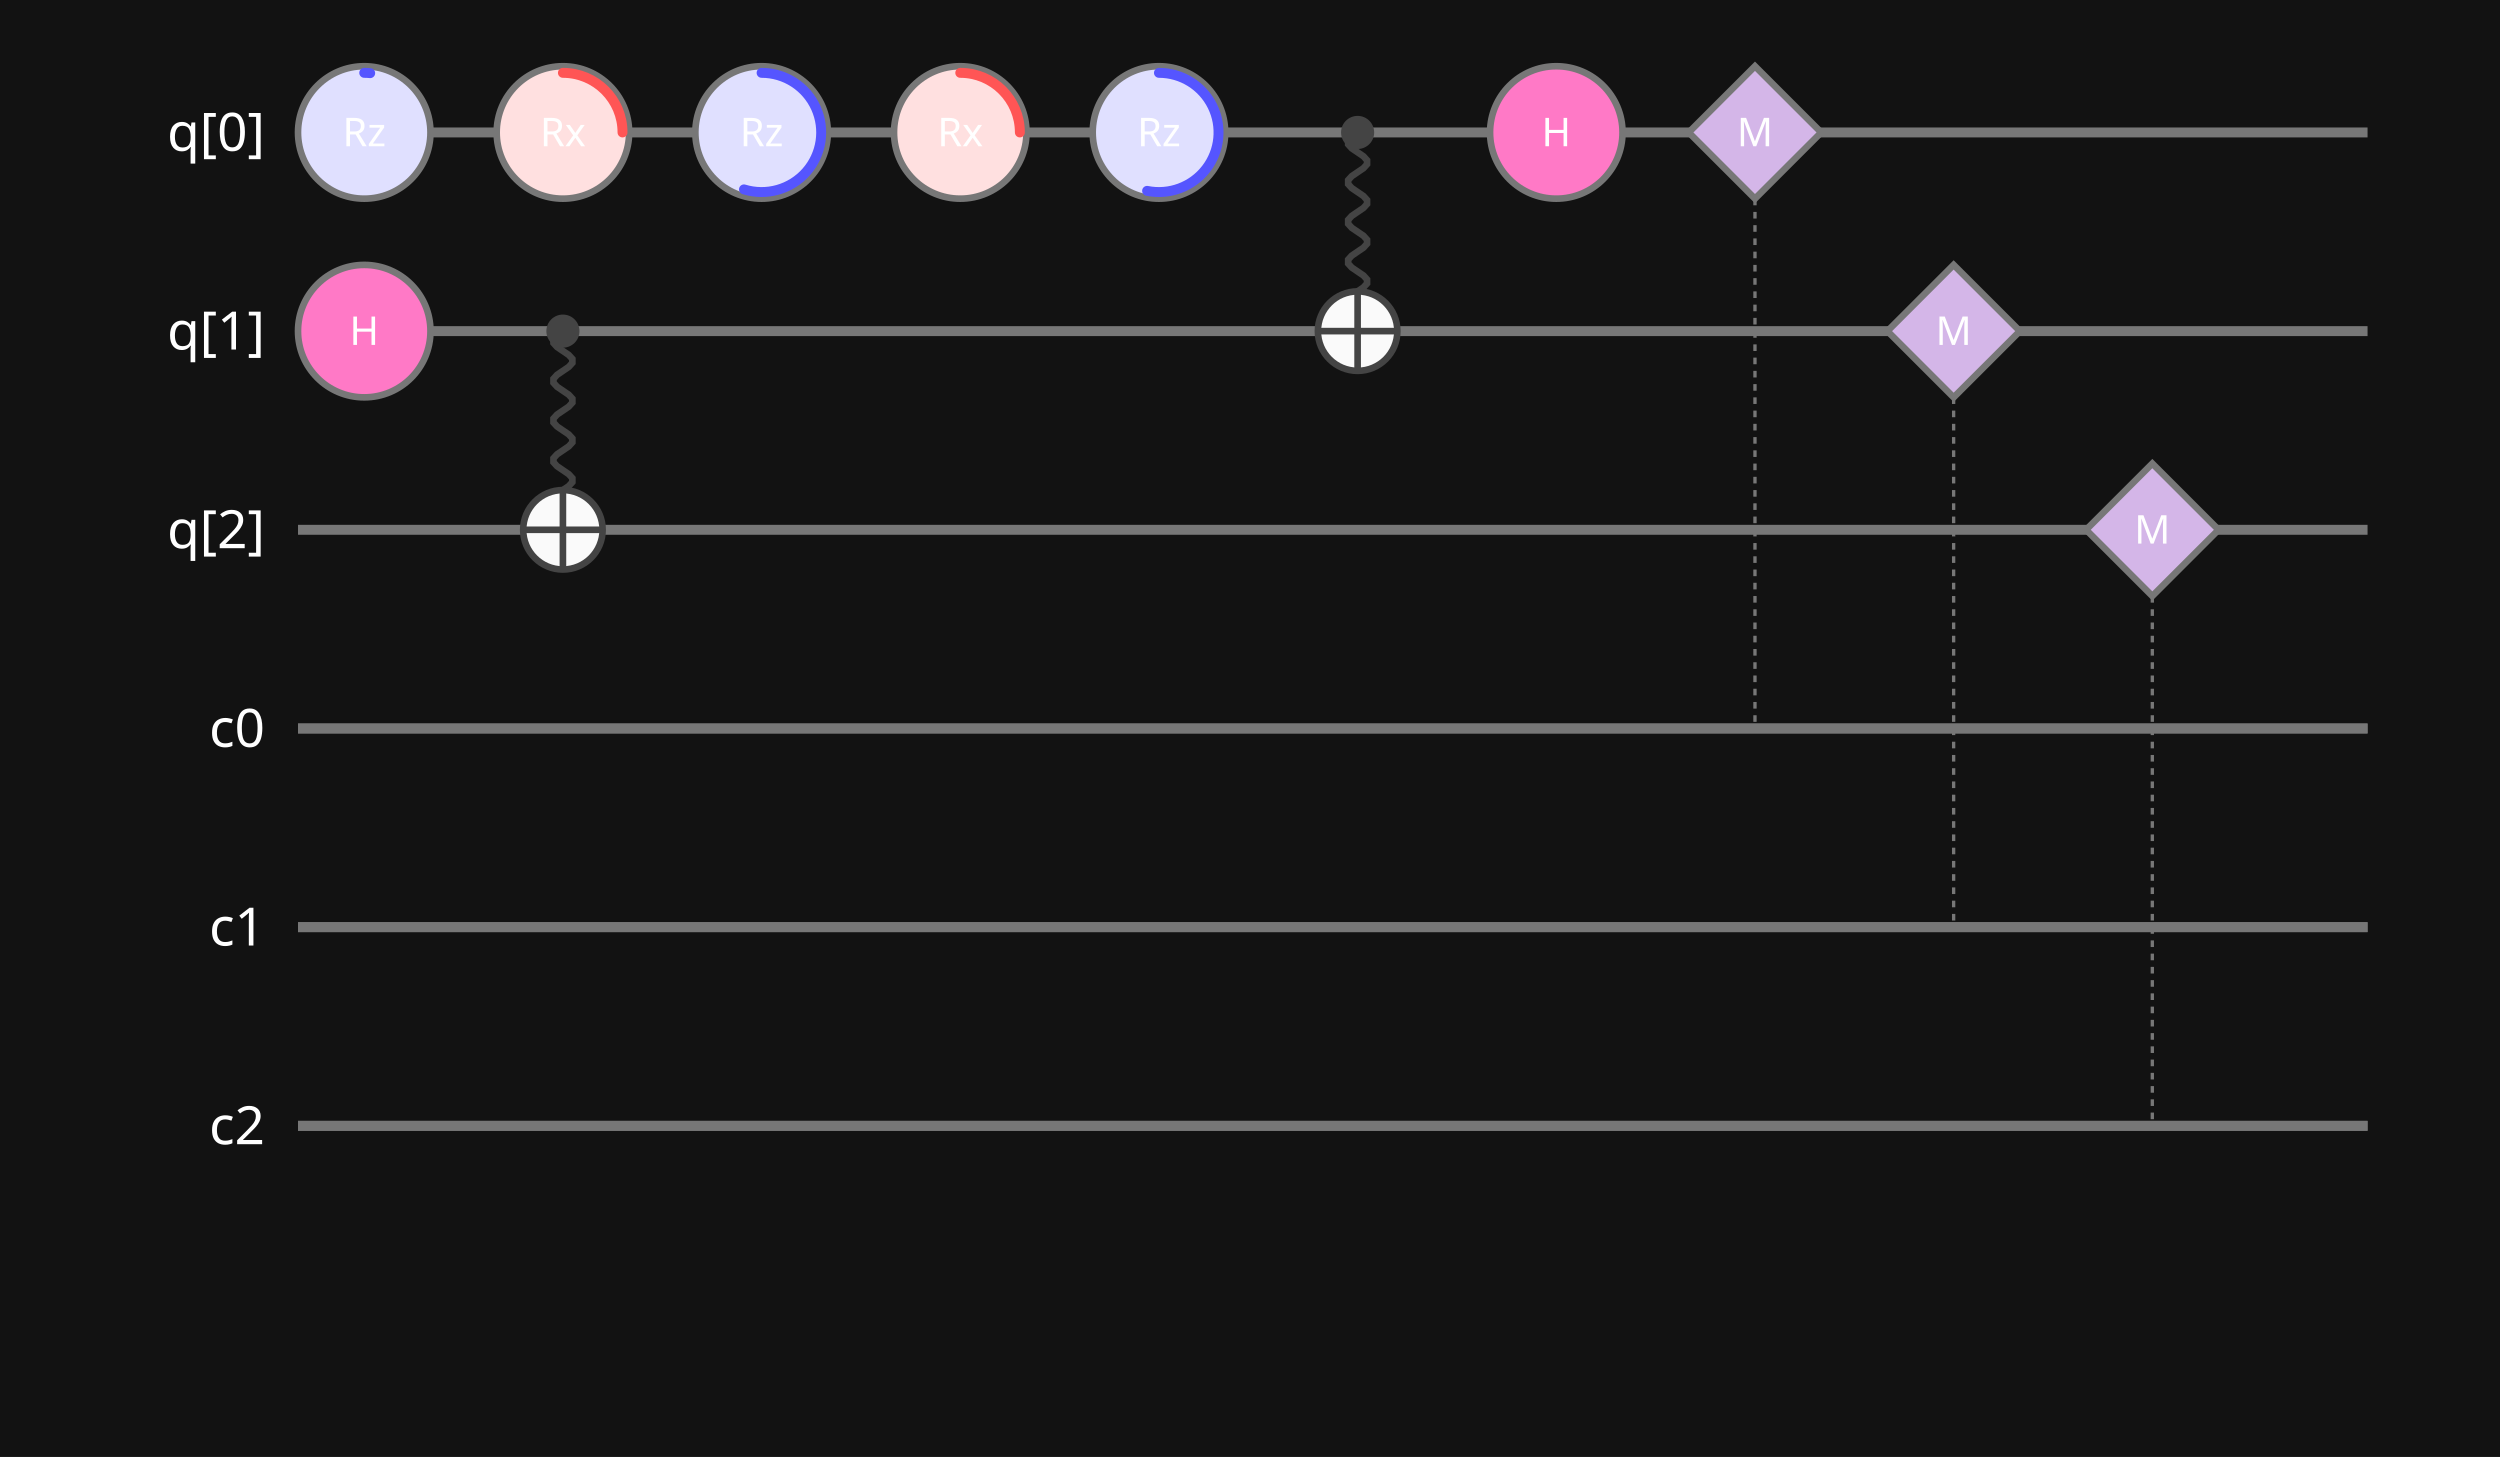
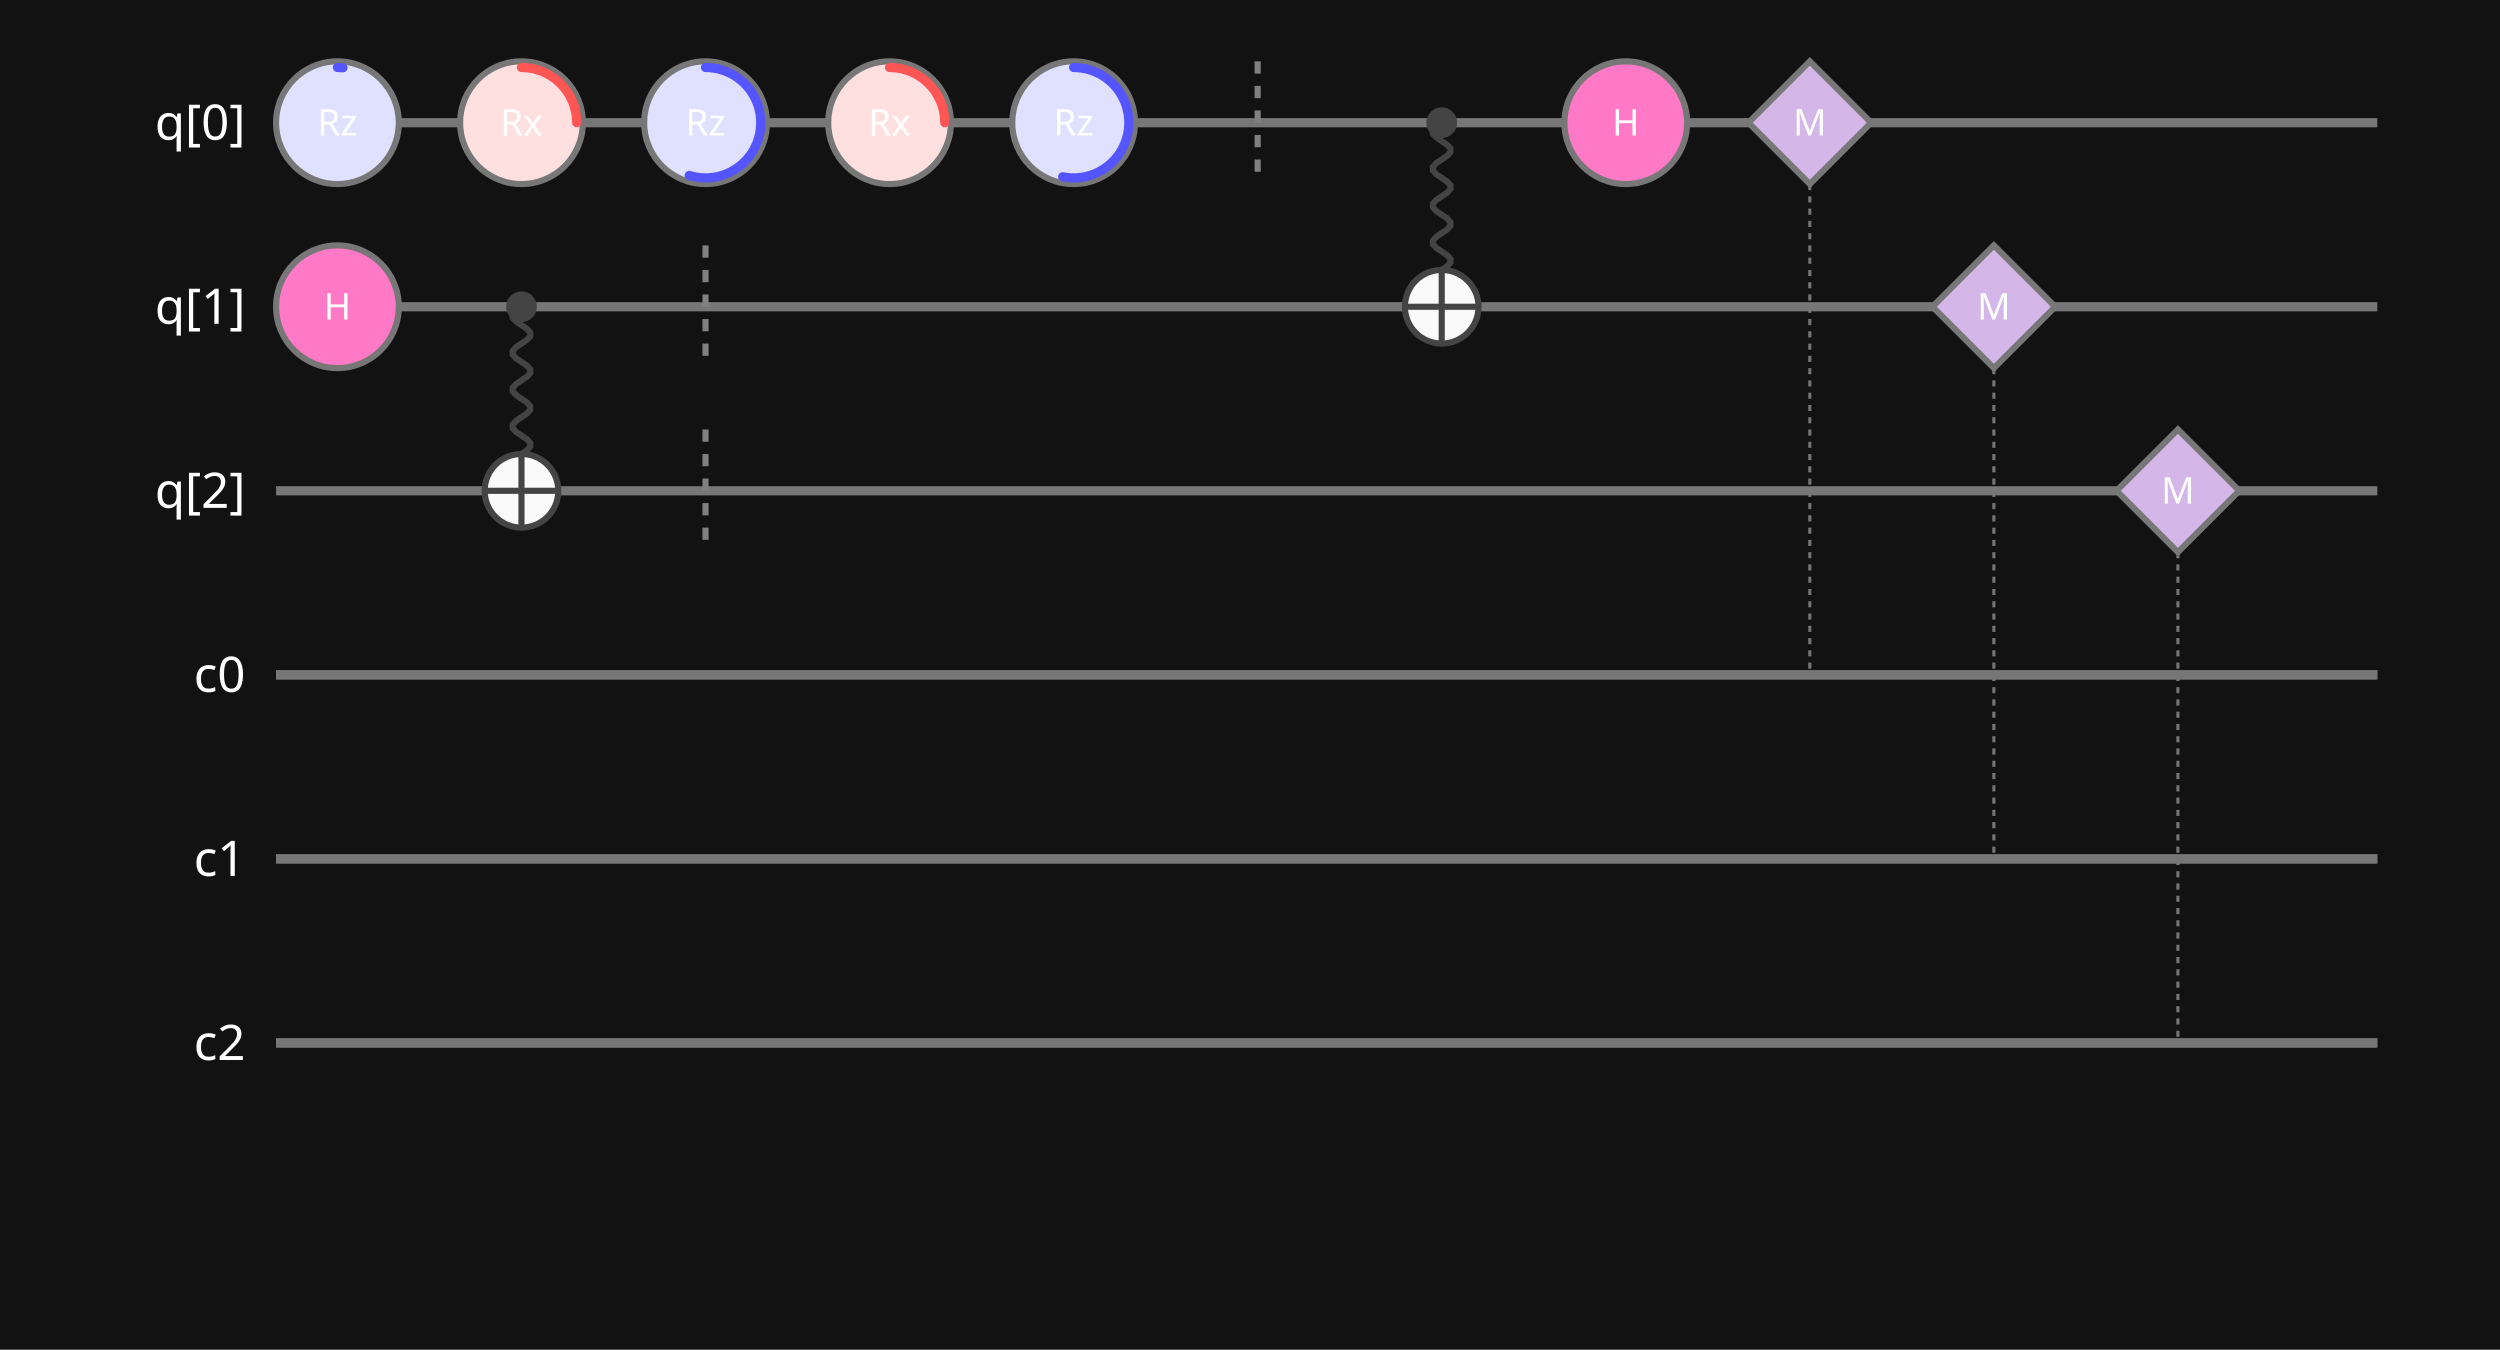
- <svg xmlns="http://www.w3.org/2000/svg" width="755.0" height="440" viewBox="0 0 755.0 440">
+ <svg xmlns="http://www.w3.org/2000/svg" width="815.0" height="440" viewBox="0 0 815.0 440">
  <rect width="100%" height="100%" fill="#121212" />
  <text x="80" y="220" fill="#ffffff" font-family="calibri" font-size="16" text-anchor="end" dominant-baseline="middle">c0</text>
  <text x="80" y="280" fill="#ffffff" font-family="calibri" font-size="16" text-anchor="end" dominant-baseline="middle">c1</text>
  <text x="80" y="340" fill="#ffffff" font-family="calibri" font-size="16" text-anchor="end" dominant-baseline="middle">c2</text>
  <text x="80" y="40" fill="#ffffff" font-family="calibri" font-size="16" text-anchor="end" dominant-baseline="middle">q[0]</text>
  <text x="80" y="100" fill="#ffffff" font-family="calibri" font-size="16" text-anchor="end" dominant-baseline="middle">q[1]</text>
  <text x="80" y="160" fill="#ffffff" font-family="calibri" font-size="16" text-anchor="end" dominant-baseline="middle">q[2]</text>
-   <line x1="90" y1="40" x2="715.0" y2="40" stroke="#777777" stroke-width="3" stroke-dasharray="" />
-   <line x1="90" y1="100" x2="715.0" y2="100" stroke="#777777" stroke-width="3" stroke-dasharray="" />
-   <line x1="90" y1="160" x2="715.0" y2="160" stroke="#777777" stroke-width="3" stroke-dasharray="" />
-   <line x1="90" y1="220" x2="715.0" y2="220" stroke="#777777" stroke-width="3" stroke-dasharray="" />
-   <line x1="90" y1="220" x2="715.0" y2="220" stroke="#777777" stroke-width="3" stroke-dasharray="" />
-   <line x1="90" y1="280" x2="715.0" y2="280" stroke="#777777" stroke-width="3" stroke-dasharray="" />
-   <line x1="90" y1="280" x2="715.0" y2="280" stroke="#777777" stroke-width="3" stroke-dasharray="" />
-   <line x1="90" y1="340" x2="715.0" y2="340" stroke="#777777" stroke-width="3" stroke-dasharray="" />
-   <line x1="90" y1="340" x2="715.0" y2="340" stroke="#777777" stroke-width="3" stroke-dasharray="" />
+   <line x1="90" y1="40" x2="775.0" y2="40" stroke="#777777" stroke-width="3" stroke-dasharray="" />
+   <line x1="90" y1="100" x2="775.0" y2="100" stroke="#777777" stroke-width="3" stroke-dasharray="" />
+   <line x1="90" y1="160" x2="775.0" y2="160" stroke="#777777" stroke-width="3" stroke-dasharray="" />
+   <line x1="90" y1="220" x2="775.0" y2="220" stroke="#777777" stroke-width="3" stroke-dasharray="" />
+   <line x1="90" y1="220" x2="775.0" y2="220" stroke="#777777" stroke-width="3" stroke-dasharray="" />
+   <line x1="90" y1="280" x2="775.0" y2="280" stroke="#777777" stroke-width="3" stroke-dasharray="" />
+   <line x1="90" y1="280" x2="775.0" y2="280" stroke="#777777" stroke-width="3" stroke-dasharray="" />
+   <line x1="90" y1="340" x2="775.0" y2="340" stroke="#777777" stroke-width="3" stroke-dasharray="" />
+   <line x1="90" y1="340" x2="775.0" y2="340" stroke="#777777" stroke-width="3" stroke-dasharray="" />
  <path d="M 170.0 100.0 L 168.237 101.2 L 167.147 102.4 L 167.147 103.6 L 168.237 104.8 L 170.0 106.0 L 171.763 107.2 L 172.853 108.4 L 172.853 109.6 L 171.763 110.8 L 170.0 112.0 L 168.237 113.2 L 167.147 114.4 L 167.147 115.6 L 168.237 116.8 L 170.0 118.0 L 171.763 119.2 L 172.853 120.4 L 172.853 121.6 L 171.763 122.8 L 170.0 124.0 L 168.237 125.2 L 167.147 126.4 L 167.147 127.6 L 168.237 128.8 L 170.0 130.0 L 171.763 131.2 L 172.853 132.4 L 172.853 133.6 L 171.763 134.8 L 170.0 136.0 L 168.237 137.2 L 167.147 138.4 L 167.147 139.6 L 168.237 140.8 L 170.0 142.0 L 171.763 143.2 L 172.853 144.4 L 172.853 145.6 L 171.763 146.8 L 170.0 148.0 L 168.237 149.2 L 167.147 150.4 L 167.147 151.6 L 168.237 152.8 L 170.0 154.0 L 171.763 155.2 L 172.853 156.4 L 172.853 157.6 L 171.763 158.8 L 170 160.0" stroke="#444444" stroke-width="2" fill="none" stroke-dasharray="" />
-   <path d="M 410.0 40.0 L 408.237 41.2 L 407.147 42.4 L 407.147 43.6 L 408.237 44.8 L 410.0 46.0 L 411.763 47.2 L 412.853 48.4 L 412.853 49.6 L 411.763 50.8 L 410.0 52.0 L 408.237 53.2 L 407.147 54.4 L 407.147 55.6 L 408.237 56.8 L 410.0 58.0 L 411.763 59.2 L 412.853 60.4 L 412.853 61.6 L 411.763 62.8 L 410.0 64.0 L 408.237 65.2 L 407.147 66.4 L 407.147 67.6 L 408.237 68.8 L 410.0 70.0 L 411.763 71.2 L 412.853 72.4 L 412.853 73.6 L 411.763 74.8 L 410.0 76.0 L 408.237 77.2 L 407.147 78.4 L 407.147 79.6 L 408.237 80.8 L 410.0 82.0 L 411.763 83.2 L 412.853 84.4 L 412.853 85.6 L 411.763 86.8 L 410.0 88.0 L 408.237 89.2 L 407.147 90.4 L 407.147 91.6 L 408.237 92.8 L 410.0 94.0 L 411.763 95.2 L 412.853 96.4 L 412.853 97.6 L 411.763 98.8 L 410.0 100.0" stroke="#444444" stroke-width="2" fill="none" stroke-dasharray="" />
-   <line x1="530.0" y1="40" x2="530.0" y2="220" stroke="#777777" stroke-width="1" stroke-dasharray="2,2" />
-   <line x1="590.0" y1="100" x2="590.0" y2="280" stroke="#777777" stroke-width="1" stroke-dasharray="2,2" />
-   <line x1="650.0" y1="160" x2="650.0" y2="340" stroke="#777777" stroke-width="1" stroke-dasharray="2,2" />
+   <line x1="230.0" y1="80" x2="230.0" y2="120" stroke="gray" stroke-width="2" stroke-dasharray="4,4" />
+   <line x1="230.0" y1="140" x2="230.0" y2="180" stroke="gray" stroke-width="2" stroke-dasharray="4,4" />
+   <line x1="410.0" y1="20" x2="410.0" y2="60" stroke="gray" stroke-width="2" stroke-dasharray="4,4" />
+   <path d="M 470.0 40.0 L 468.237 41.2 L 467.147 42.4 L 467.147 43.6 L 468.237 44.8 L 470.0 46.0 L 471.763 47.2 L 472.853 48.4 L 472.853 49.6 L 471.763 50.8 L 470.0 52.0 L 468.237 53.2 L 467.147 54.4 L 467.147 55.6 L 468.237 56.8 L 470.0 58.0 L 471.763 59.2 L 472.853 60.4 L 472.853 61.6 L 471.763 62.8 L 470.0 64.0 L 468.237 65.2 L 467.147 66.4 L 467.147 67.6 L 468.237 68.8 L 470.0 70.0 L 471.763 71.2 L 472.853 72.4 L 472.853 73.6 L 471.763 74.8 L 470.0 76.0 L 468.237 77.2 L 467.147 78.4 L 467.147 79.6 L 468.237 80.8 L 470.0 82.0 L 471.763 83.2 L 472.853 84.4 L 472.853 85.6 L 471.763 86.8 L 470.0 88.0 L 468.237 89.2 L 467.147 90.4 L 467.147 91.6 L 468.237 92.8 L 470.0 94.0 L 471.763 95.2 L 472.853 96.4 L 472.853 97.6 L 471.763 98.8 L 470.0 100.0" stroke="#444444" stroke-width="2" fill="none" stroke-dasharray="" />
+   <line x1="590.0" y1="40" x2="590.0" y2="220" stroke="#777777" stroke-width="1" stroke-dasharray="2,2" />
+   <line x1="650.0" y1="100" x2="650.0" y2="280" stroke="#777777" stroke-width="1" stroke-dasharray="2,2" />
+   <line x1="710.0" y1="160" x2="710.0" y2="340" stroke="#777777" stroke-width="1" stroke-dasharray="2,2" />
  <circle cx="110.0" cy="40" r="20" fill="#e0e0ff" stroke="#777777" stroke-width="2" />
  <path d="M 110.0 22.0 A 18 18 0 0 1 111.797 22.09" fill="none" stroke="#5555ff" stroke-width="3" stroke-linecap="round" />
  <text x="110.0" y="40" fill="#ffffff" font-family="sans-serif" font-size="12" text-anchor="middle" dominant-baseline="middle">Rz</text>
  <circle cx="110.0" cy="100" r="20" fill="#ff79c6" stroke="#777777" stroke-width="2" />
  <text x="110.0" y="100" fill="#ffffff" font-family="sans-serif" font-size="12" text-anchor="middle" dominant-baseline="middle">H</text>
  <circle cx="170.0" cy="40" r="20" fill="#ffe0e0" stroke="#777777" stroke-width="2" />
  <path d="M 170.0 22.0 A 18 18 0 0 1 188.0 40.0" fill="none" stroke="#ff5555" stroke-width="3" stroke-linecap="round" />
  <text x="170.0" y="40" fill="#ffffff" font-family="sans-serif" font-size="12" text-anchor="middle" dominant-baseline="middle">Rx</text>
  <circle cx="170.0" cy="100" r="5" fill="#444444" stroke="none" stroke-width="1" />
  <circle cx="170.0" cy="160" r="12" fill="#fafafa" stroke="#444444" stroke-width="2" />
  <line x1="158.0" y1="160" x2="182.0" y2="160" stroke="#444444" stroke-width="2" />
  <line x1="170.0" y1="148" x2="170.0" y2="172" stroke="#444444" stroke-width="2" />
  <circle cx="230.0" cy="40" r="20" fill="#e0e0ff" stroke="#777777" stroke-width="2" />
  <path d="M 230.0 22.0 A 18 18 0 1 1 224.681 57.196" fill="none" stroke="#5555ff" stroke-width="3" stroke-linecap="round" />
  <text x="230.0" y="40" fill="#ffffff" font-family="sans-serif" font-size="12" text-anchor="middle" dominant-baseline="middle">Rz</text>
  <circle cx="290.0" cy="40" r="20" fill="#ffe0e0" stroke="#777777" stroke-width="2" />
  <path d="M 290.0 22.0 A 18 18 0 0 1 308.0 40.0" fill="none" stroke="#ff5555" stroke-width="3" stroke-linecap="round" />
  <text x="290.0" y="40" fill="#ffffff" font-family="sans-serif" font-size="12" text-anchor="middle" dominant-baseline="middle">Rx</text>
  <circle cx="350.0" cy="40" r="20" fill="#e0e0ff" stroke="#777777" stroke-width="2" />
  <path d="M 350.0 22.0 A 18 18 0 1 1 346.424 57.641" fill="none" stroke="#5555ff" stroke-width="3" stroke-linecap="round" />
  <text x="350.0" y="40" fill="#ffffff" font-family="sans-serif" font-size="12" text-anchor="middle" dominant-baseline="middle">Rz</text>
-   <circle cx="410.0" cy="40" r="5" fill="#444444" stroke="none" stroke-width="1" />
-   <circle cx="410.0" cy="100" r="12" fill="#fafafa" stroke="#444444" stroke-width="2" />
-   <line x1="398.0" y1="100" x2="422.0" y2="100" stroke="#444444" stroke-width="2" />
-   <line x1="410.0" y1="88" x2="410.0" y2="112" stroke="#444444" stroke-width="2" />
-   <circle cx="470.0" cy="40" r="20" fill="#ff79c6" stroke="#777777" stroke-width="2" />
-   <text x="470.0" y="40" fill="#ffffff" font-family="sans-serif" font-size="12" text-anchor="middle" dominant-baseline="middle">H</text>
-   <polygon points="530.0,20 550.0,40 530.0,60 510.0,40" fill="#d4b6e8" stroke="#777777" stroke-width="2" />
-   <text x="530.0" y="40" fill="#ffffff" font-family="sans-serif" font-size="12" text-anchor="middle" dominant-baseline="middle">M</text>
-   <polygon points="590.0,80 610.0,100 590.0,120 570.0,100" fill="#d4b6e8" stroke="#777777" stroke-width="2" />
-   <text x="590.0" y="100" fill="#ffffff" font-family="sans-serif" font-size="12" text-anchor="middle" dominant-baseline="middle">M</text>
-   <polygon points="650.0,140 670.0,160 650.0,180 630.0,160" fill="#d4b6e8" stroke="#777777" stroke-width="2" />
-   <text x="650.0" y="160" fill="#ffffff" font-family="sans-serif" font-size="12" text-anchor="middle" dominant-baseline="middle">M</text>
+   <circle cx="470.0" cy="40" r="5" fill="#444444" stroke="none" stroke-width="1" />
+   <circle cx="470.0" cy="100" r="12" fill="#fafafa" stroke="#444444" stroke-width="2" />
+   <line x1="458.0" y1="100" x2="482.0" y2="100" stroke="#444444" stroke-width="2" />
+   <line x1="470.0" y1="88" x2="470.0" y2="112" stroke="#444444" stroke-width="2" />
+   <circle cx="530.0" cy="40" r="20" fill="#ff79c6" stroke="#777777" stroke-width="2" />
+   <text x="530.0" y="40" fill="#ffffff" font-family="sans-serif" font-size="12" text-anchor="middle" dominant-baseline="middle">H</text>
+   <polygon points="590.0,20 610.0,40 590.0,60 570.0,40" fill="#d4b6e8" stroke="#777777" stroke-width="2" />
+   <text x="590.0" y="40" fill="#ffffff" font-family="sans-serif" font-size="12" text-anchor="middle" dominant-baseline="middle">M</text>
+   <polygon points="650.0,80 670.0,100 650.0,120 630.0,100" fill="#d4b6e8" stroke="#777777" stroke-width="2" />
+   <text x="650.0" y="100" fill="#ffffff" font-family="sans-serif" font-size="12" text-anchor="middle" dominant-baseline="middle">M</text>
+   <polygon points="710.0,140 730.0,160 710.0,180 690.0,160" fill="#d4b6e8" stroke="#777777" stroke-width="2" />
+   <text x="710.0" y="160" fill="#ffffff" font-family="sans-serif" font-size="12" text-anchor="middle" dominant-baseline="middle">M</text>
</svg>
